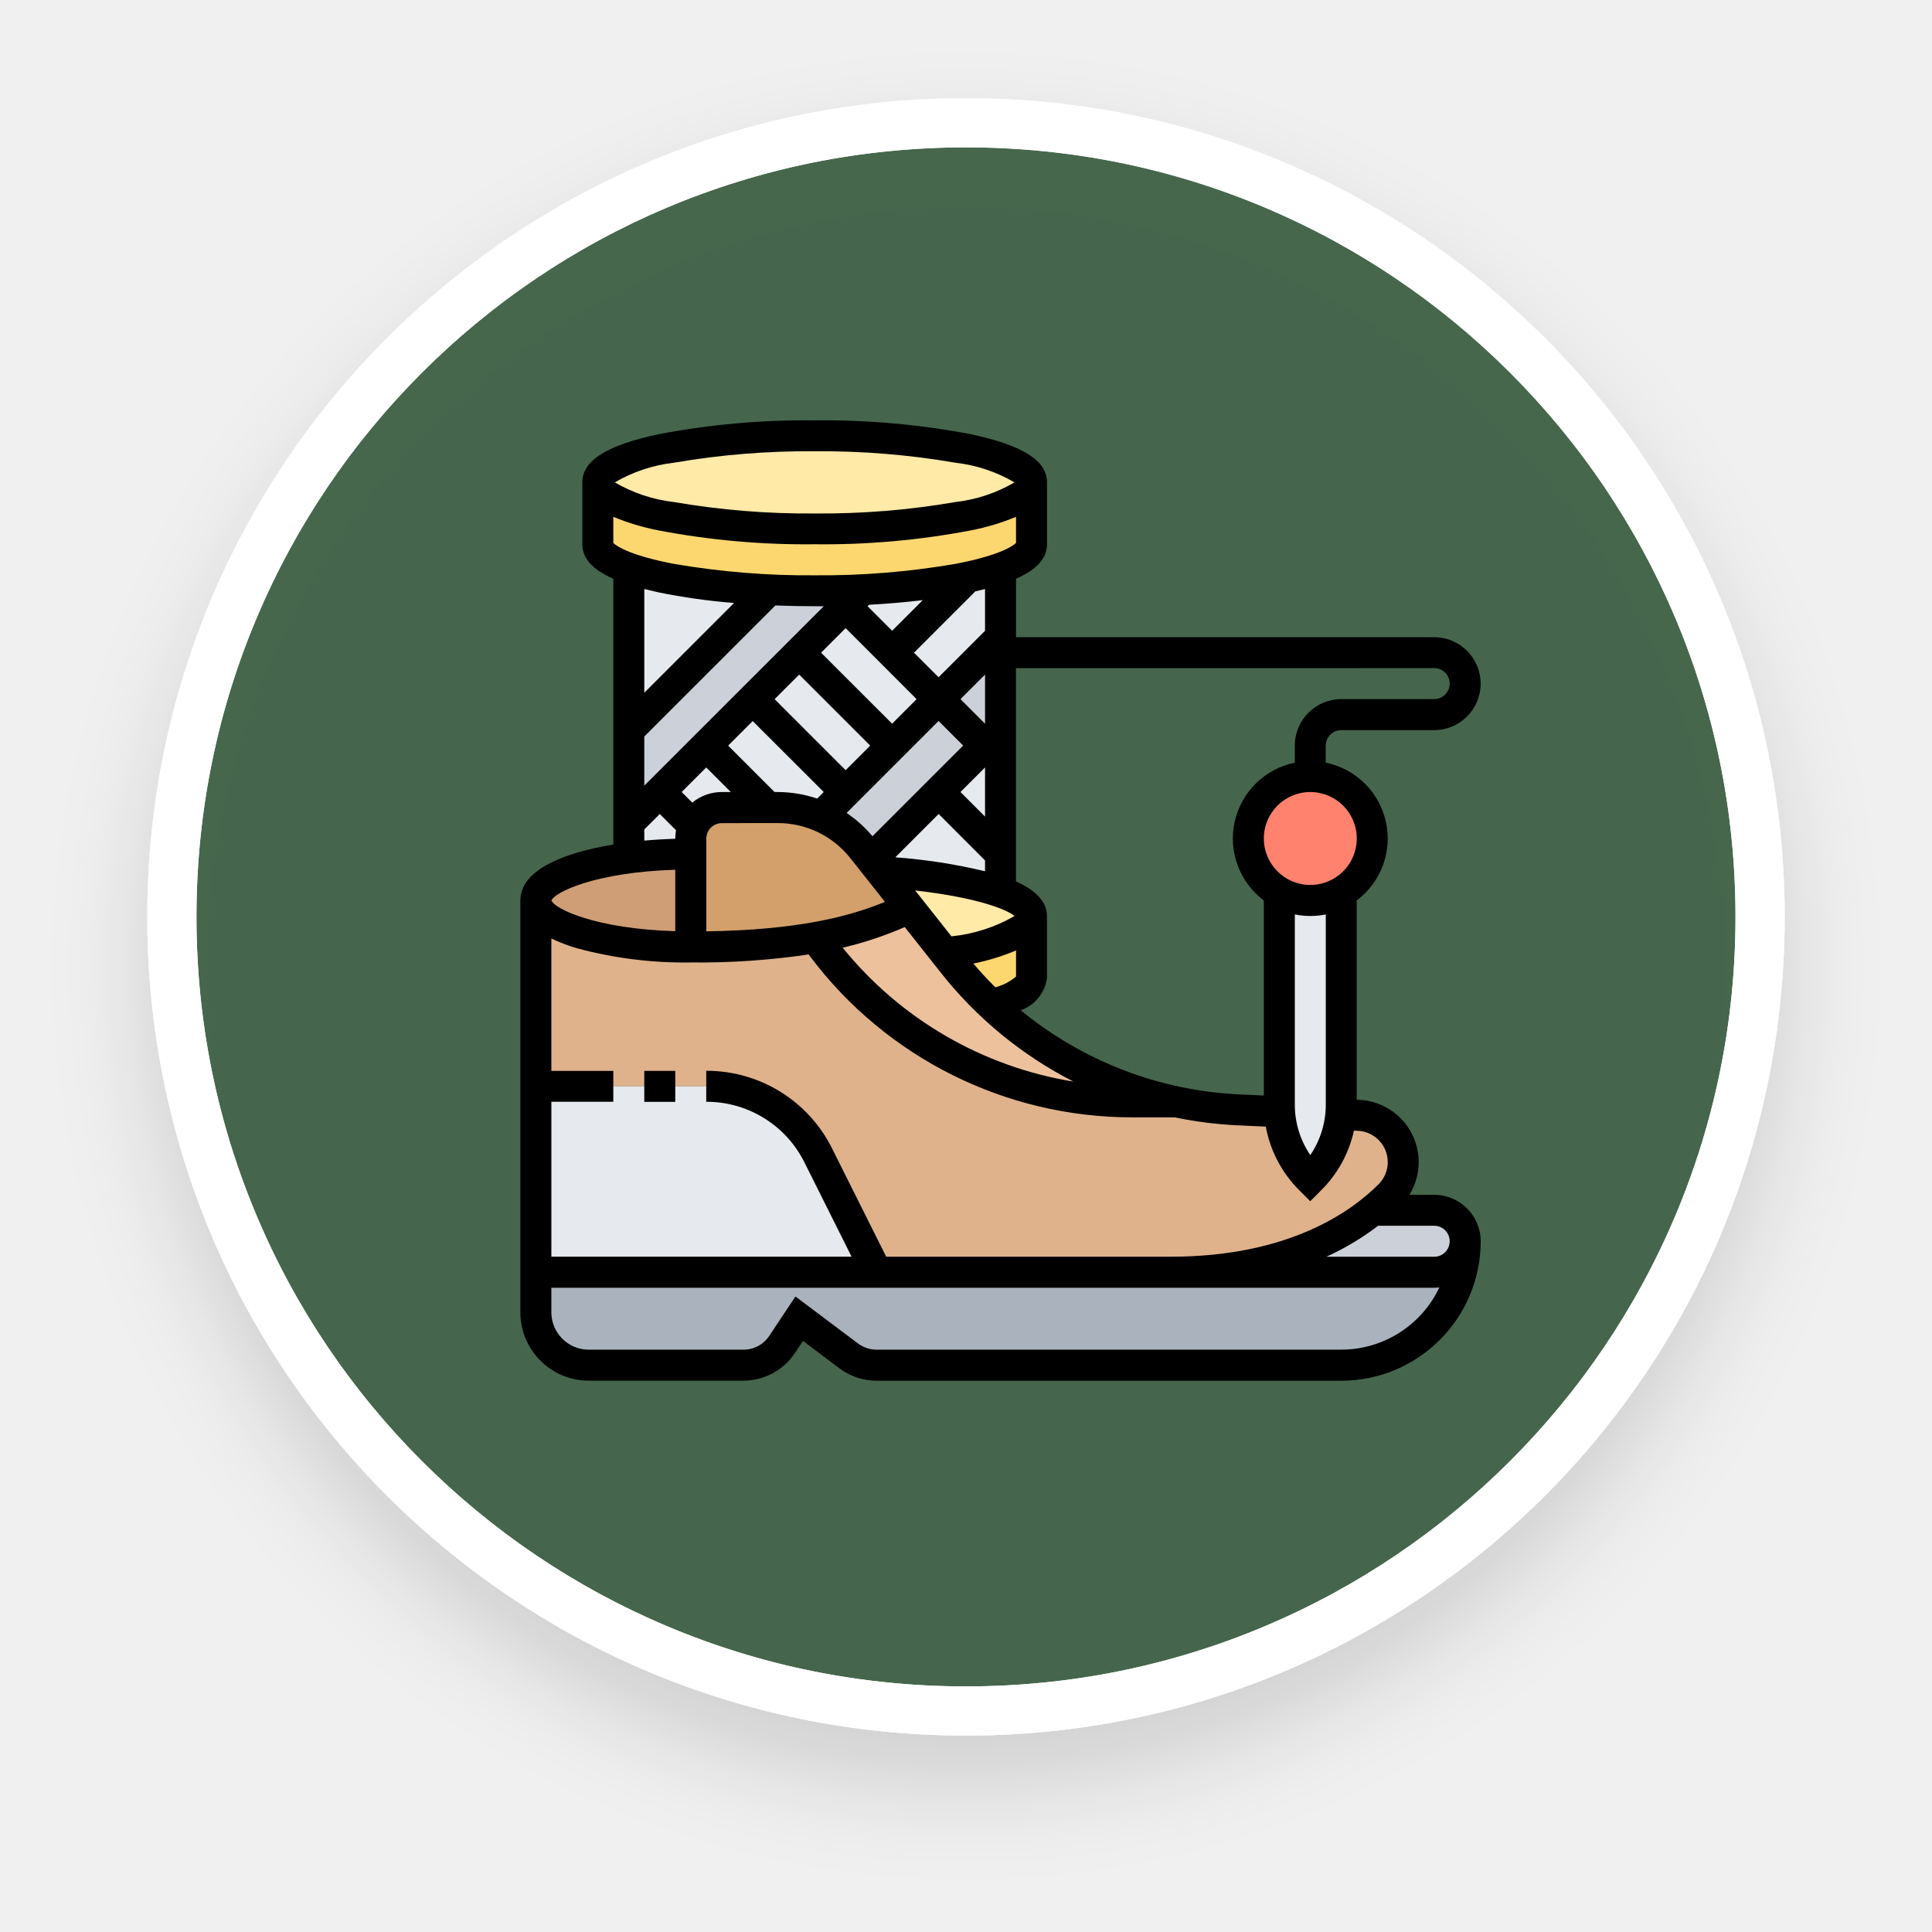
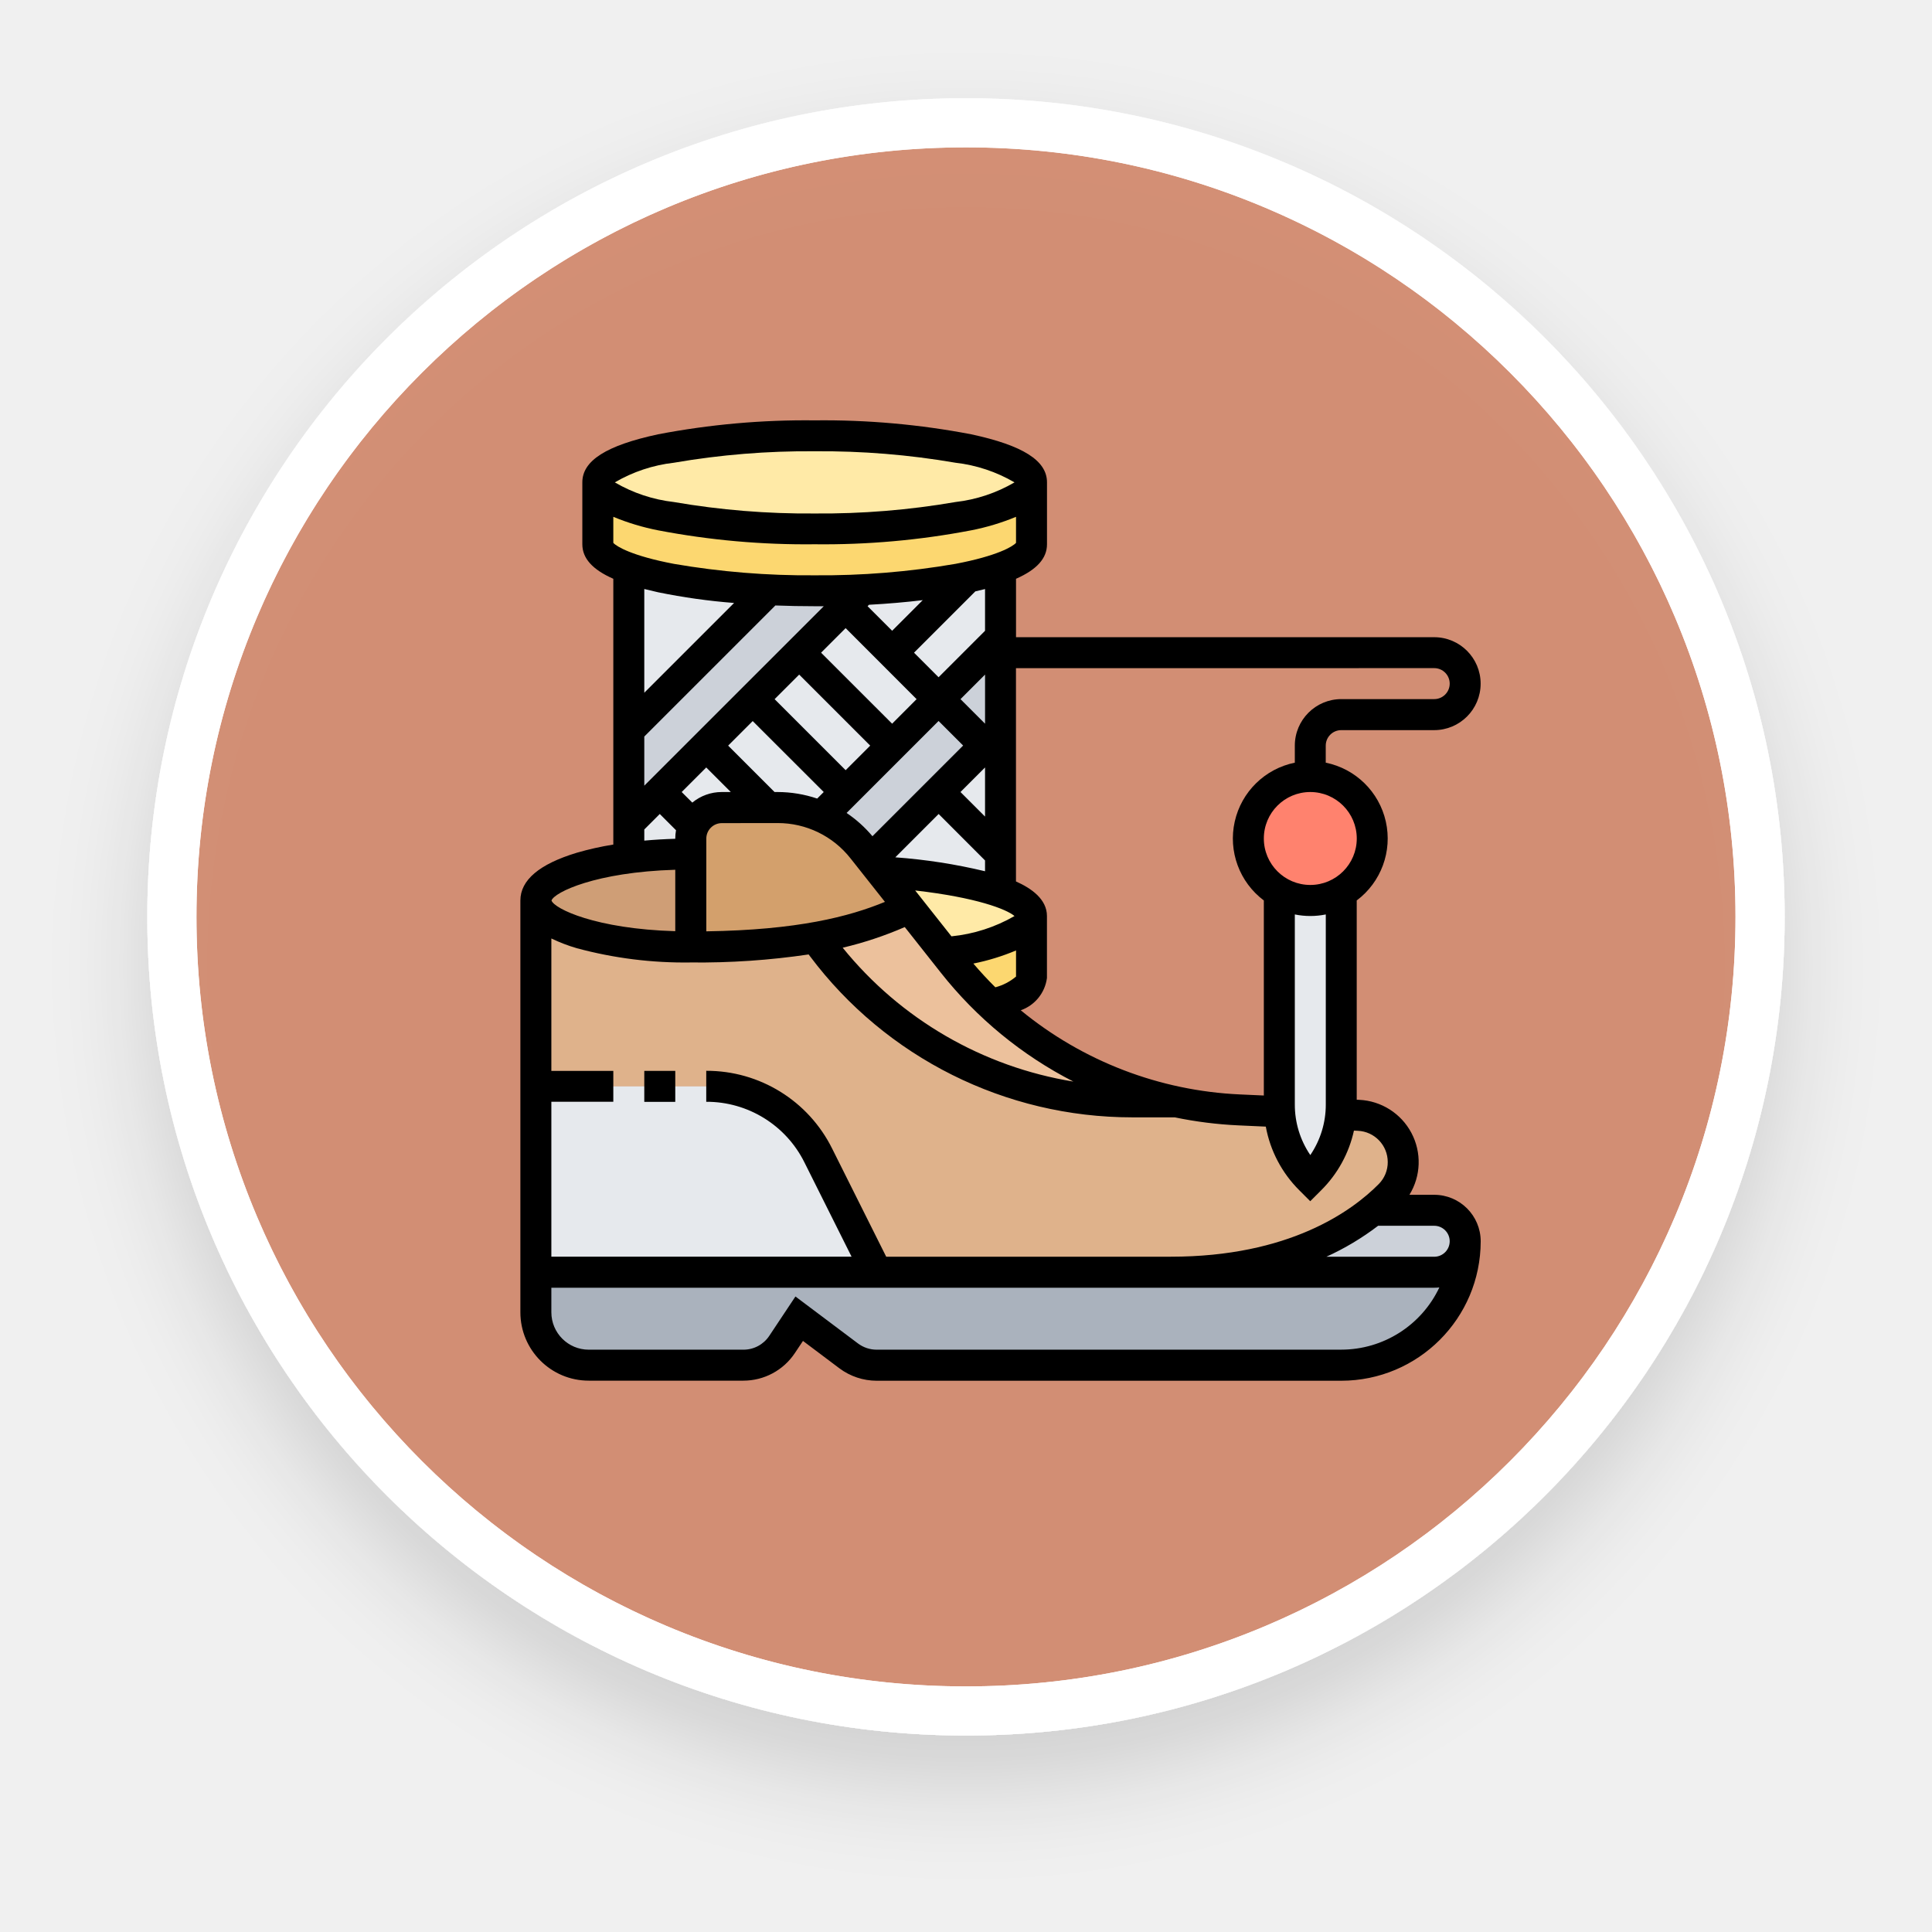
<svg xmlns="http://www.w3.org/2000/svg" width="118" height="118" viewBox="0 0 118 118">
  <defs>
    <filter id="Trazado_896985" x="0" y="0" width="118" height="118" filterUnits="userSpaceOnUse">
      <feOffset dy="3" input="SourceAlpha" />
      <feGaussianBlur stdDeviation="3" result="blur" />
      <feFlood flood-opacity="0.161" />
      <feComposite operator="in" in2="blur" />
      <feComposite in="SourceGraphic" />
    </filter>
  </defs>
  <g id="Grupo_1111541" data-name="Grupo 1111541" transform="translate(-323.391 -3843)">
    <g id="Grupo_1111318" data-name="Grupo 1111318" transform="translate(-8.391 -3)">
      <g id="Grupo_1109826" data-name="Grupo 1109826" transform="translate(340.781 3852)">
        <g id="Grupo_1098742" data-name="Grupo 1098742">
          <g transform="matrix(1, 0, 0, 1, -9, -6)" filter="url(#Trazado_896985)">
-             <g id="Trazado_896985-2" data-name="Trazado 896985" transform="translate(9 6)" fill="#2f5235" opacity="0.859">
+             <g id="Trazado_896985-2" data-name="Trazado 896985" transform="translate(9 6)" fill="#d18265" opacity="0.859">
              <path d="M 50 98.5 C 43.452 98.5 37.1 97.218 31.122 94.689 C 25.347 92.247 20.16 88.749 15.705 84.295 C 11.251 79.84 7.753 74.653 5.311 68.878 C 2.782 62.9 1.5 56.548 1.5 50 C 1.5 43.452 2.782 37.1 5.311 31.122 C 7.753 25.347 11.251 20.16 15.705 15.705 C 20.16 11.251 25.347 7.753 31.122 5.311 C 37.1 2.782 43.452 1.5 50 1.5 C 56.548 1.5 62.899 2.782 68.878 5.311 C 74.653 7.753 79.84 11.251 84.295 15.705 C 88.749 20.16 92.246 25.347 94.689 31.122 C 97.218 37.1 98.5 43.452 98.5 50 C 98.5 56.548 97.218 62.9 94.689 68.878 C 92.246 74.653 88.749 79.84 84.295 84.295 C 79.84 88.749 74.653 92.247 68.878 94.689 C 62.899 97.218 56.548 98.5 50 98.5 Z" stroke="none" />
              <path d="M 50 3 C 43.654 3 37.499 4.242 31.706 6.692 C 26.11 9.059 21.083 12.449 16.766 16.766 C 12.449 21.083 9.059 26.11 6.692 31.706 C 4.242 37.499 3 43.654 3 50 C 3 56.346 4.242 62.501 6.692 68.294 C 9.059 73.89 12.449 78.917 16.766 83.234 C 21.083 87.551 26.11 90.941 31.706 93.308 C 37.499 95.758 43.654 97 50 97 C 56.346 97 62.501 95.758 68.294 93.308 C 73.89 90.941 78.917 87.551 83.234 83.234 C 87.551 78.917 90.941 73.89 93.308 68.294 C 95.758 62.501 97 56.346 97 50 C 97 43.654 95.758 37.499 93.308 31.706 C 90.941 26.11 87.551 21.083 83.234 16.766 C 78.917 12.449 73.89 9.059 68.294 6.692 C 62.501 4.242 56.346 3 50 3 M 50 7.62939453125e-06 C 77.614 7.62939453125e-06 100 22.386 100 50 L 100 50 C 100 77.614 77.614 100 50 100 C 22.386 100 0 77.614 0 50 L 0 50 C 0 22.386 22.386 7.62939453125e-06 50 7.62939453125e-06 Z" stroke="none" fill="#fff" />
            </g>
          </g>
          <g id="Rectángulo_400907" data-name="Rectángulo 400907" transform="translate(0 0)" fill="none" stroke="#fff" stroke-width="3">
            <rect width="100" height="100" rx="50" stroke="none" />
            <rect x="1.5" y="1.5" width="97" height="97" rx="48.5" fill="none" />
          </g>
        </g>
      </g>
    </g>
    <g id="thread_7242211" transform="translate(355.174 3868.674)">
      <g id="Grupo_1111505" data-name="Grupo 1111505" transform="translate(0.946 1.287)">
        <g id="Grupo_1111486" data-name="Grupo 1111486" transform="translate(45.408 27.533)">
          <path id="Trazado_900438" data-name="Trazado 900438" d="M395.784,243.72v12.966c0,.2-.009.408-.03.61a6.455,6.455,0,0,1-1.862,3.958,6.458,6.458,0,0,1-1.877-4.127c-.011-.147-.015-.293-.015-.441V243.72a3.79,3.79,0,0,0,3.784,0Z" transform="translate(-392 -243.72)" fill="#e6e9ed" />
        </g>
        <g id="Grupo_1111487" data-name="Grupo 1111487" transform="translate(20.479 17.633)">
          <path id="Trazado_900439" data-name="Trazado 900439" d="M181.18,167.9l.589.747h0a29.62,29.62,0,0,1,7.311,1.242h0V160Z" transform="translate(-181.18 -160)" fill="#e6e9ed" />
        </g>
        <g id="Grupo_1111488" data-name="Grupo 1111488" transform="translate(5.676 7.742)">
          <path id="Trazado_900440" data-name="Trazado 900440" d="M76.693,76.91a41.2,41.2,0,0,1-6.434.757h0L56,91.926v2.128a29.23,29.23,0,0,1,3.784-.236v-.946a1.86,1.86,0,0,1,.168-.778,1.889,1.889,0,0,1,1.724-1.114h3.413a6.592,6.592,0,0,1,2.654.556L78.7,80.574V76.361h0A16.061,16.061,0,0,1,76.693,76.91Z" transform="translate(-56 -76.36)" fill="#e6e9ed" />
        </g>
        <g id="Grupo_1111489" data-name="Grupo 1111489" transform="translate(5.676 7.742)">
          <path id="Trazado_900441" data-name="Trazado 900441" d="M64.577,77.674,56,86.25V76.361h0A32.477,32.477,0,0,0,64.577,77.674Z" transform="translate(-56 -76.36)" fill="#e6e9ed" />
        </g>
        <g id="Grupo_1111490" data-name="Grupo 1111490" transform="translate(17.418 15.741)">
          <path id="Trazado_900442" data-name="Trazado 900442" d="M165.316,146.838l-2.838,2.838-4.117,4.118-.516-.653a6.614,6.614,0,0,0-2.545-1.963l1.5-1.5,2.838-2.838L162.478,144Z" transform="translate(-155.3 -144)" fill="#ccd1d9" />
        </g>
        <g id="Grupo_1111491" data-name="Grupo 1111491" transform="translate(24.596 11.957)">
          <path id="Trazado_900443" data-name="Trazado 900443" d="M219.784,112.946v4.73l-.946.946L216,115.784,219.784,112Z" transform="translate(-216 -112)" fill="#ccd1d9" />
        </g>
        <g id="Grupo_1111492" data-name="Grupo 1111492" transform="translate(5.676 9.049)">
          <path id="Trazado_900444" data-name="Trazado 900444" d="M70.259,87.41h0l-1.015,1.015-2.838,2.838L63.568,94.1,60.73,96.94l-2.838,2.838L56,101.67V95.994l8.577-8.577c.9.041,1.823.063,2.775.063C68.35,87.48,69.323,87.456,70.259,87.41Z" transform="translate(-56 -87.41)" fill="#ccd1d9" />
        </g>
        <g id="Grupo_1111493" data-name="Grupo 1111493" transform="translate(38.786 46.959)">
          <path id="Trazado_900445" data-name="Trazado 900445" d="M353.421,408.553a1.892,1.892,0,0,1-1.339,3.231H336c6.378,0,10.27-2.133,12.326-3.784h3.756A1.891,1.891,0,0,1,353.421,408.553Z" transform="translate(-336 -408)" fill="#ccd1d9" />
        </g>
        <g id="Grupo_1111494" data-name="Grupo 1111494" transform="translate(0 48.851)">
          <path id="Trazado_900446" data-name="Trazado 900446" d="M64.207,425.339A1.89,1.89,0,0,0,64.76,424a7.567,7.567,0,0,1-7.568,7.568H28.812a2.835,2.835,0,0,1-1.7-.568l-3.027-2.27-1.05,1.574a2.836,2.836,0,0,1-2.36,1.264H11.229A3.23,3.23,0,0,1,8,428.339v-2.447H62.868A1.89,1.89,0,0,0,64.207,425.339Z" transform="translate(-8 -424)" fill="#aab2bd" />
        </g>
        <g id="Grupo_1111495" data-name="Grupo 1111495" transform="translate(0 28.039)">
          <path id="Trazado_900447" data-name="Trazado 900447" d="M59.113,266.92c-2.056,1.651-5.948,3.784-12.326,3.784H28.812l-3.561-7.121a7.653,7.653,0,0,0-6.846-4.231H8V248c0,1.567,4.236,2.838,9.46,2.838a43.422,43.422,0,0,0,7.608-.577l.433.577a23.651,23.651,0,0,0,18.92,9.46h2.7a23.639,23.639,0,0,0,3.835.491l2.466.112a6.458,6.458,0,0,0,1.877,4.127,6.456,6.456,0,0,0,1.862-3.958l1.083.05a2.86,2.86,0,0,1,1.909,4.865,12.088,12.088,0,0,1-1.042.935Z" transform="translate(-8 -248)" fill="#dfb28b" />
        </g>
        <g id="Grupo_1111496" data-name="Grupo 1111496" transform="translate(43.516 20.471)">
          <path id="Trazado_900448" data-name="Trazado 900448" d="M381.676,191.062a3.785,3.785,0,1,1,1.892-3.278A3.77,3.77,0,0,1,381.676,191.062Z" transform="translate(-376 -184)" fill="#ff826e" />
        </g>
        <g id="Grupo_1111497" data-name="Grupo 1111497" transform="translate(17.068 28.491)">
          <path id="Trazado_900449" data-name="Trazado 900449" d="M174.395,263.666h-2.7a23.651,23.651,0,0,1-18.92-9.46l-.433-.577a21.771,21.771,0,0,0,5.743-1.809l2.181,2.762.477.6a23.655,23.655,0,0,0,13.654,8.481Z" transform="translate(-152.34 -251.82)" fill="#ecc19c" />
        </g>
        <g id="Grupo_1111498" data-name="Grupo 1111498" transform="translate(24.992 28.985)">
          <path id="Trazado_900450" data-name="Trazado 900450" d="M224.63,256v3.784c0,.614-.911,1.182-2.457,1.647a23.443,23.443,0,0,1-2.346-2.56l-.477-.6C222.557,257.75,224.63,256.927,224.63,256Z" transform="translate(-219.35 -256)" fill="#fcd770" />
        </g>
        <g id="Grupo_1111499" data-name="Grupo 1111499" transform="translate(3.784 2.497)">
          <path id="Trazado_900451" data-name="Trazado 900451" d="M62.585,37.8a41.2,41.2,0,0,1-6.434.757c-.935.046-1.909.07-2.907.07-.952,0-1.88-.021-2.775-.063a32.479,32.479,0,0,1-8.577-1.314c-1.2-.427-1.892-.927-1.892-1.462V32c0,1.567,5.929,2.838,13.244,2.838S66.488,33.567,66.488,32v3.784c0,.534-.691,1.035-1.892,1.462A16.061,16.061,0,0,1,62.585,37.8Z" transform="translate(-40 -32)" fill="#fcd770" />
        </g>
        <g id="Grupo_1111500" data-name="Grupo 1111500" transform="translate(21.069 26.282)">
          <path id="Trazado_900452" data-name="Trazado 900452" d="M195.373,235.843c0,.927-2.073,1.75-5.28,2.268l-2.181-2.762-1.743-2.209a29.618,29.618,0,0,1,7.311,1.242C194.683,234.809,195.373,235.309,195.373,235.843Z" transform="translate(-186.17 -233.14)" fill="#ffeaa7" />
        </g>
        <g id="Grupo_1111501" data-name="Grupo 1111501" transform="translate(3.641 0)">
          <ellipse id="Elipse_11602" data-name="Elipse 11602" cx="13.194" cy="2.474" rx="13.194" ry="2.474" transform="translate(0)" fill="#ffeaa7" />
        </g>
        <g id="Grupo_1111502" data-name="Grupo 1111502" transform="translate(9.46 22.363)">
          <path id="Trazado_900453" data-name="Trazado 900453" d="M99.609,203.919l1.743,2.209a21.772,21.772,0,0,1-5.743,1.809,43.423,43.423,0,0,1-7.608.577v-6.622a1.86,1.86,0,0,1,.168-.778A1.889,1.889,0,0,1,89.892,200H93.3a6.632,6.632,0,0,1,5.2,2.519l.516.653.589.747Z" transform="translate(-88 -200)" fill="#d3a06c" />
        </g>
        <g id="Grupo_1111503" data-name="Grupo 1111503" transform="translate(0 39.391)">
          <path id="Trazado_900454" data-name="Trazado 900454" d="M25.252,348.231l3.561,7.121H8V344H18.406A7.653,7.653,0,0,1,25.252,348.231Z" transform="translate(-8 -344)" fill="#e6e9ed" />
        </g>
        <g id="Grupo_1111504" data-name="Grupo 1111504" transform="translate(0 25.201)">
          <path id="Trazado_900455" data-name="Trazado 900455" d="M17.46,224v5.676c-5.224,0-9.46-1.271-9.46-2.838,0-1.164,2.335-2.164,5.676-2.6A29.224,29.224,0,0,1,17.46,224Z" transform="translate(-8 -224)" fill="#cf9e76" />
        </g>
      </g>
      <g id="Grupo_1111506" data-name="Grupo 1111506" transform="translate(0 0)">
        <path id="Trazado_900456" data-name="Trazado 900456" d="M55.814,47.3H54.3a3.808,3.808,0,0,0-3.069-5.8l-.15-.007V29.323a4.728,4.728,0,0,0-1.892-8.416V19.866a.947.947,0,0,1,.946-.946h5.676a2.838,2.838,0,0,0,0-5.676H30.272V9.676c1.28-.564,1.892-1.254,1.892-2.108V3.784c0-1.324-1.47-2.255-4.627-2.932A47.889,47.889,0,0,0,17.974,0,47.889,47.889,0,0,0,8.411.852C5.254,1.529,3.784,2.46,3.784,3.784V7.568c0,.853.612,1.544,1.892,2.108V25.909a18.213,18.213,0,0,0-2.231.5C1.159,27.1,0,28.079,0,29.326v25.15a4.176,4.176,0,0,0,4.176,4.176h9.441a3.776,3.776,0,0,0,3.148-1.685l.495-.742L19.488,57.9a3.809,3.809,0,0,0,2.271.757h28.38a8.524,8.524,0,0,0,8.514-8.514A2.841,2.841,0,0,0,55.814,47.3Zm.946,2.838a.947.947,0,0,1-.946.946H49.226a16.359,16.359,0,0,0,3.162-1.892h3.427A.947.947,0,0,1,56.76,50.138ZM52.976,45.3a1.894,1.894,0,0,1-.548,1.342c-1.641,1.658-5.473,4.439-12.7,4.439H22.343l-3.3-6.6a8.552,8.552,0,0,0-7.691-4.754v1.892a6.671,6.671,0,0,1,6,3.708l2.876,5.752H1.892v-9.46H5.676V39.732H1.892V31.645a10.065,10.065,0,0,0,1.553.594,25.234,25.234,0,0,0,6.961.871,45.709,45.709,0,0,0,7.2-.49l.084.112A24.6,24.6,0,0,0,37.367,42.57h2.6a24.633,24.633,0,0,0,3.89.49l1.671.076a7.351,7.351,0,0,0,2.045,3.887l.669.669.669-.669a7.354,7.354,0,0,0,2-3.643l.238.011A1.911,1.911,0,0,1,52.976,45.3ZM7.568,19.312l8.006-8.006c.785.03,1.587.046,2.4.046l.557,0L7.568,22.312Zm9.46-3.784,4.338,4.338-1.5,1.5-4.338-4.338Zm9.3,15.985-2.214-2.8c3.733.426,5.573,1.143,6.066,1.561A9.606,9.606,0,0,1,26.333,31.513ZM22.9,26.688l2.646-2.646L28.38,26.88v.659a34.129,34.129,0,0,0-5.484-.851ZM28.38,24.2l-1.5-1.5,1.5-1.5Zm-6.877,1.2a7.583,7.583,0,0,0-1.579-1.421l5.618-5.618,1.5,1.5ZM14.19,18.366,18.528,22.7l-.4.4a7.591,7.591,0,0,0-2.421-.4h-.183L12.69,19.866Zm1.521,6.23a5.644,5.644,0,0,1,4.455,2.159l2.1,2.654c-2.2.907-5.344,1.718-10.91,1.8V25.542A.947.947,0,0,1,12.3,24.6Zm7.765,6.351,2.2,2.783a24.584,24.584,0,0,0,8.1,6.655,22.843,22.843,0,0,1-14.09-8.176,22.44,22.44,0,0,0,3.794-1.262Zm5.534,3.68q-.7-.693-1.343-1.45a13.644,13.644,0,0,0,2.606-.8v1.594A3.247,3.247,0,0,1,29.01,34.627Zm-.629-16.1-1.5-1.5,1.5-1.5Zm-5.676,0L18.366,14.19l1.5-1.5L24.2,17.028Zm-1.5-7.176.088-.088c1.148-.062,2.249-.157,3.283-.282l-1.87,1.87ZM11.352,21.2l1.5,1.5H12.3a2.825,2.825,0,0,0-1.8.646L9.852,22.7Zm37.84,20.583a5.475,5.475,0,0,1-.946,3.091,5.475,5.475,0,0,1-.946-3.091V30.177a4.748,4.748,0,0,0,1.892,0Zm1.892-16.244A2.838,2.838,0,1,1,48.246,22.7,2.841,2.841,0,0,1,51.084,25.542Zm4.73-10.406a.946.946,0,1,1,0,1.892H50.138A2.841,2.841,0,0,0,47.3,19.866v1.041a4.728,4.728,0,0,0-1.892,8.416V41.236l-1.461-.066a22.69,22.69,0,0,1-13.386-5.14,2.418,2.418,0,0,0,1.6-1.973V30.272c0-1.032-.968-1.7-1.892-2.11V15.136ZM28.38,12.852,25.542,15.69l-1.5-1.5,3.745-3.745q.307-.069.593-.142ZM26.574,8.764a48.243,48.243,0,0,1-8.6.7,48.242,48.242,0,0,1-8.6-.7C6.809,8.277,5.869,7.7,5.676,7.482V5.892a14.375,14.375,0,0,0,2.735.824,47.889,47.889,0,0,0,9.563.852,47.889,47.889,0,0,0,9.563-.852,14.392,14.392,0,0,0,2.735-.824v1.59C30.079,7.7,29.14,8.277,26.574,8.764ZM9.374,2.588a48.242,48.242,0,0,1,8.6-.7,48.242,48.242,0,0,1,8.6.7,9.218,9.218,0,0,1,3.606,1.2,9.217,9.217,0,0,1-3.606,1.2,48.243,48.243,0,0,1-8.6.7,48.243,48.243,0,0,1-8.6-.7,9.217,9.217,0,0,1-3.606-1.2,9.217,9.217,0,0,1,3.606-1.2ZM8.411,10.5a37.626,37.626,0,0,0,4.641.653L7.568,16.636V10.3q.4.1.843.2ZM7.568,24.988l.946-.946.992.992a2.839,2.839,0,0,0-.046.508v.014c-.646.019-1.279.056-1.892.112Zm1.892,2.46V31.2C4.6,31.06,2.075,29.83,1.9,29.326,2.075,28.822,4.6,27.592,9.46,27.448ZM50.138,56.76H21.758a1.9,1.9,0,0,1-1.135-.378L16.8,53.511l-1.6,2.406a1.888,1.888,0,0,1-1.574.843H4.176a2.284,2.284,0,0,1-2.284-2.284v-1.5H55.814a2.866,2.866,0,0,0,.314-.018,6.63,6.63,0,0,1-5.99,3.8Z" transform="translate(0 0)" />
        <path id="Trazado_900457" data-name="Trazado 900457" d="M64,336h1.892v1.892H64Z" transform="translate(-56.432 -296.268)" />
      </g>
    </g>
  </g>
</svg>
